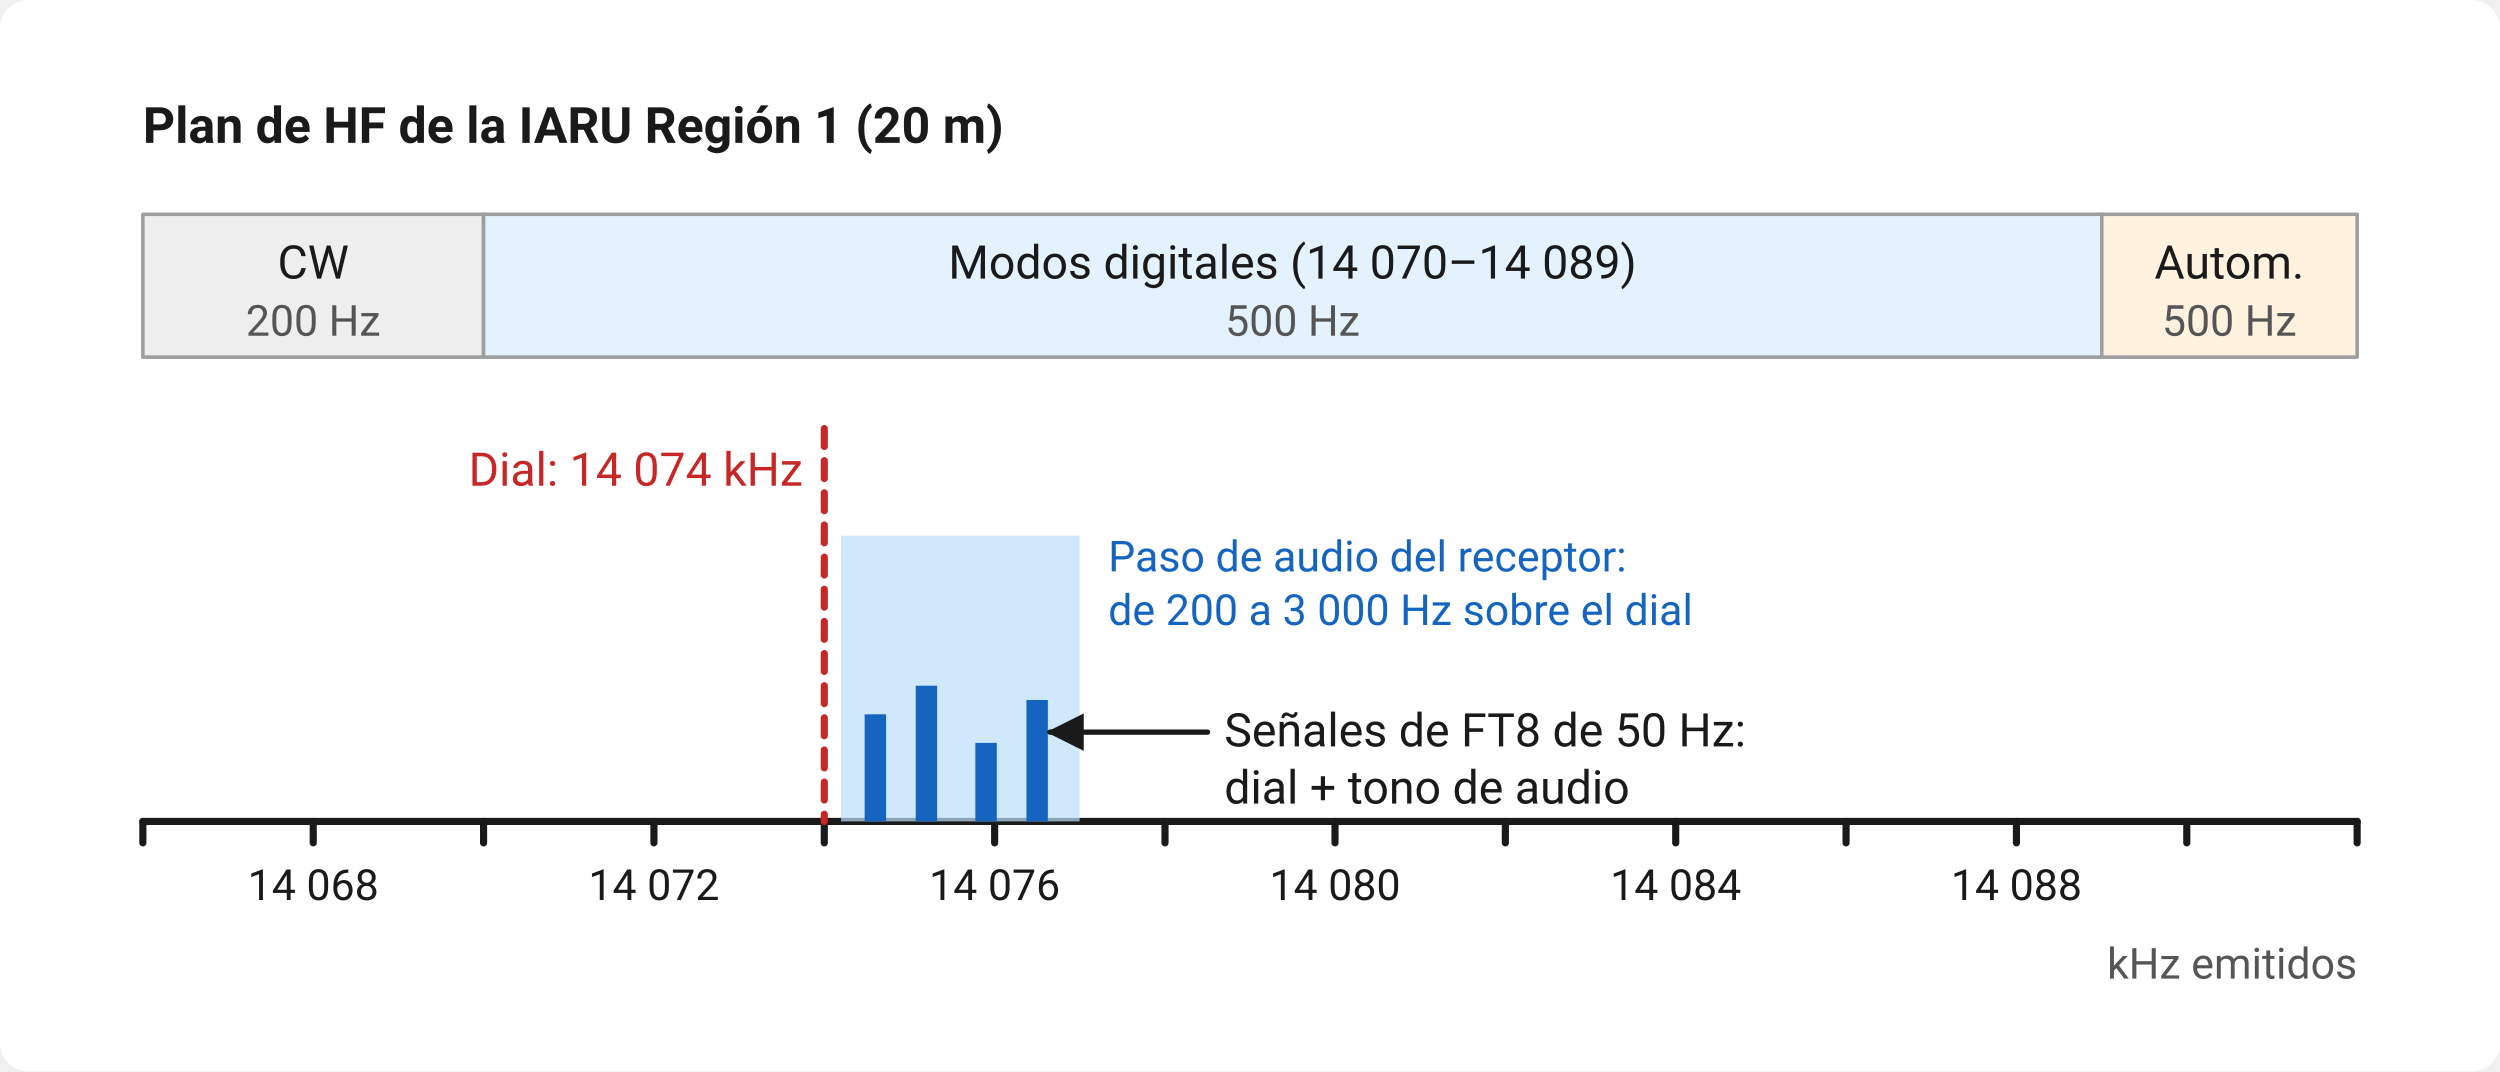
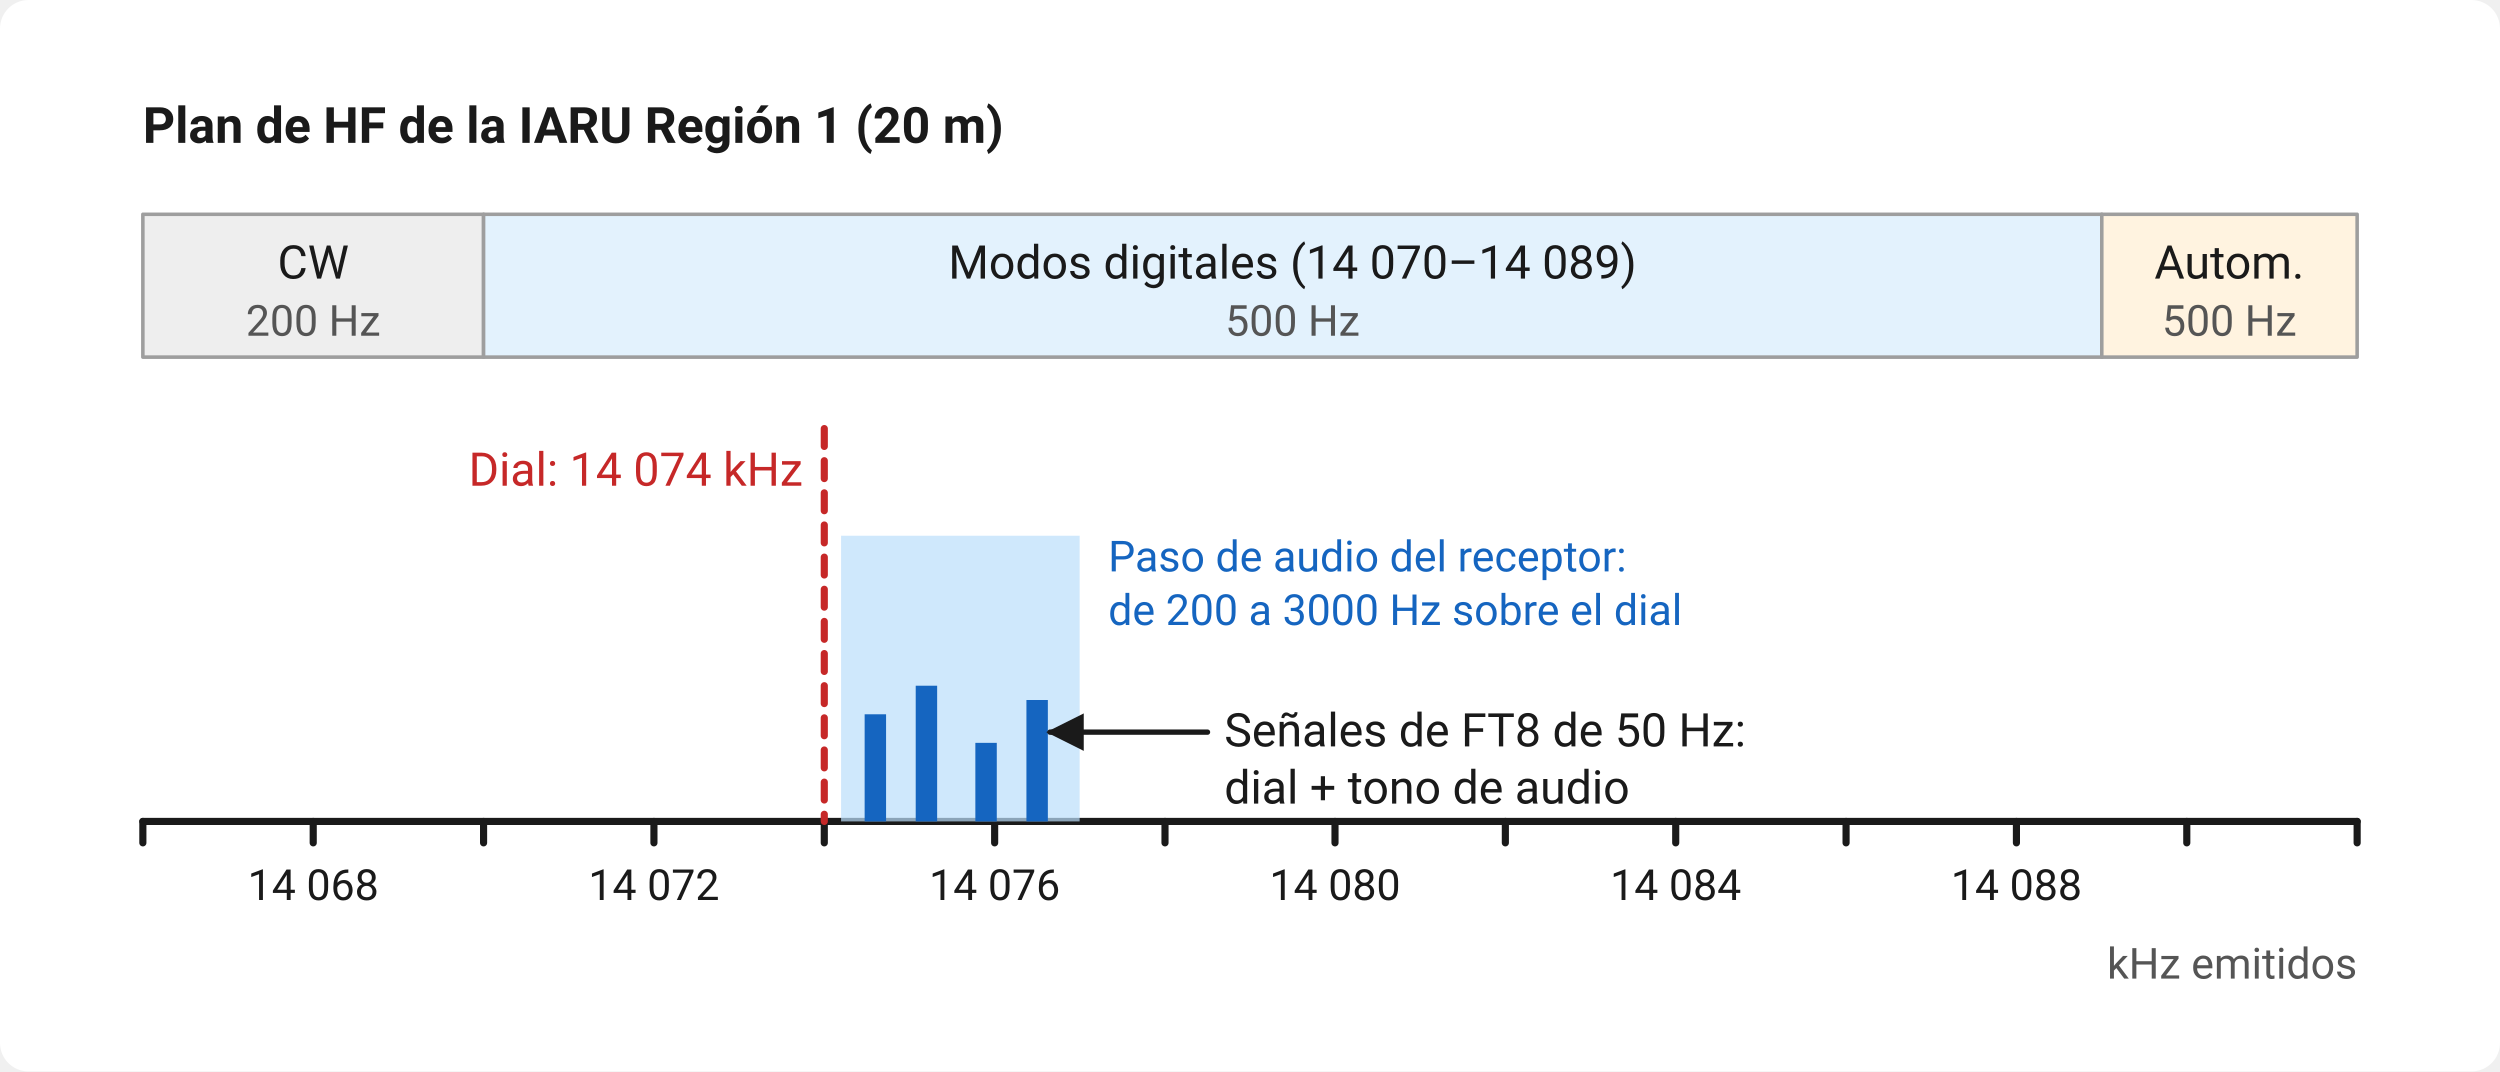
<svg xmlns="http://www.w3.org/2000/svg" viewBox="0 0 700 300" width="700" height="300" role="img" aria-labelledby="t">
  <defs>
    <marker id="flecha" viewBox="0 0 10 10" refX="9" refY="5" markerWidth="7" markerHeight="7" orient="auto-start-reverse">
      <path d="M0,0 L10,5 L0,10 z" fill="#1a1a1a" />
    </marker>
  </defs>
  <rect width="100%" height="100%" rx="8" fill="#ffffff" />
  <g fill="none" stroke="#1a1a1a" stroke-width="2" stroke-linecap="round" stroke-linejoin="round" font-family="system-ui, -apple-system, 'Segoe UI', Roboto, sans-serif">
    <rect x="40.0" y="60.0" width="95.4" height="40.0" fill="#eeeeee" stroke="#9e9e9e" stroke-width="1" />
    <text x="87.7" y="78.0" font-size="13" text-anchor="middle" fill="#1a1a1a" stroke="none">CW</text>
    <text x="87.7" y="94.0" font-size="12" text-anchor="middle" fill="#555555" stroke="none">200 Hz</text>
    <rect x="135.4" y="60.0" width="453.1" height="40.0" fill="#e3f2fd" stroke="#9e9e9e" stroke-width="1" />
    <text x="361.9" y="78.0" font-size="13" text-anchor="middle" fill="#1a1a1a" stroke="none">Modos digitales (14 070–14 089)</text>
    <text x="361.9" y="94.0" font-size="12" text-anchor="middle" fill="#555555" stroke="none">500 Hz</text>
    <rect x="588.5" y="60.0" width="71.5" height="40.0" fill="#fff3e0" stroke="#9e9e9e" stroke-width="1" />
    <text x="624.2" y="78.0" font-size="13" text-anchor="middle" fill="#1a1a1a" stroke="none">Autom.</text>
    <text x="624.2" y="94.0" font-size="12" text-anchor="middle" fill="#555555" stroke="none">500 Hz</text>
    <text x="40.0" y="40.0" font-size="14" text-anchor="start" fill="#1a1a1a" stroke="none" font-weight="600">Plan de HF de la IARU Región 1 (20 m)</text>
    <line x1="40.0" y1="230.0" x2="660.0" y2="230.0" />
    <line x1="40.0" y1="230.0" x2="40.0" y2="236.0" />
    <line x1="87.7" y1="230.0" x2="87.7" y2="236.0" />
    <line x1="135.4" y1="230.0" x2="135.4" y2="236.0" />
    <line x1="183.1" y1="230.0" x2="183.1" y2="236.0" />
    <line x1="230.8" y1="230.0" x2="230.8" y2="236.0" />
    <line x1="278.5" y1="230.0" x2="278.5" y2="236.0" />
    <line x1="326.2" y1="230.0" x2="326.2" y2="236.0" />
    <line x1="373.8" y1="230.0" x2="373.8" y2="236.0" />
    <line x1="421.5" y1="230.0" x2="421.5" y2="236.0" />
    <line x1="469.2" y1="230.0" x2="469.2" y2="236.0" />
    <line x1="516.9" y1="230.0" x2="516.9" y2="236.0" />
    <line x1="564.6" y1="230.0" x2="564.6" y2="236.0" />
    <line x1="612.3" y1="230.0" x2="612.3" y2="236.0" />
    <line x1="660.0" y1="230.0" x2="660.0" y2="236.0" />
    <text x="87.7" y="252.0" font-size="12" text-anchor="middle" fill="#1a1a1a" stroke="none">14 068</text>
    <text x="183.1" y="252.0" font-size="12" text-anchor="middle" fill="#1a1a1a" stroke="none">14 072</text>
    <text x="278.5" y="252.0" font-size="12" text-anchor="middle" fill="#1a1a1a" stroke="none">14 076</text>
    <text x="373.8" y="252.0" font-size="12" text-anchor="middle" fill="#1a1a1a" stroke="none">14 080</text>
    <text x="469.2" y="252.0" font-size="12" text-anchor="middle" fill="#1a1a1a" stroke="none">14 084</text>
    <text x="564.6" y="252.0" font-size="12" text-anchor="middle" fill="#1a1a1a" stroke="none">14 088</text>
    <text x="660.0" y="274.0" font-size="12" text-anchor="end" fill="#555555" stroke="none">kHz emitidos</text>
    <line x1="230.8" y1="120.0" x2="230.8" y2="230.0" stroke="#c62828" stroke-dasharray="5 4" />
    <text x="224.8" y="136.0" font-size="13" text-anchor="end" fill="#c62828" stroke="none">Dial: 14 074 kHz</text>
    <rect x="235.5" y="150.0" width="66.8" height="80.0" fill="#bbdefb" stroke="none" opacity="0.7" />
    <text x="310.3" y="160.0" font-size="12" text-anchor="start" fill="#1565c0" stroke="none">Paso de audio del receptor:</text>
-     <text x="310.3" y="175.0" font-size="12" text-anchor="start" fill="#1565c0" stroke="none">de 200 a 3 000 Hz sobre el dial</text>
+     <text x="310.3" y="175.0" font-size="12" text-anchor="start" fill="#1565c0" stroke="none">de 200 a 3000 Hz sobre el dial</text>
    <rect x="242.1" y="200.0" width="6.0" height="30.0" fill="#1565c0" stroke="none" />
    <rect x="256.4" y="192.0" width="6.0" height="38.0" fill="#1565c0" stroke="none" />
    <rect x="273.1" y="208.0" width="6.0" height="22.0" fill="#1565c0" stroke="none" />
    <rect x="287.4" y="196.0" width="6.0" height="34.0" fill="#1565c0" stroke="none" />
    <line x1="338.1" y1="205.0" x2="294.0" y2="205.0" marker-end="url(#flecha)" stroke="#1a1a1a" stroke-width="1.5" />
    <text x="342.8" y="209.0" font-size="13" text-anchor="start" fill="#1a1a1a" stroke="none">Señales de FT8 de 50 Hz:</text>
    <text x="342.8" y="225.0" font-size="13" text-anchor="start" fill="#1a1a1a" stroke="none">dial + tono de audio</text>
  </g>
</svg>
